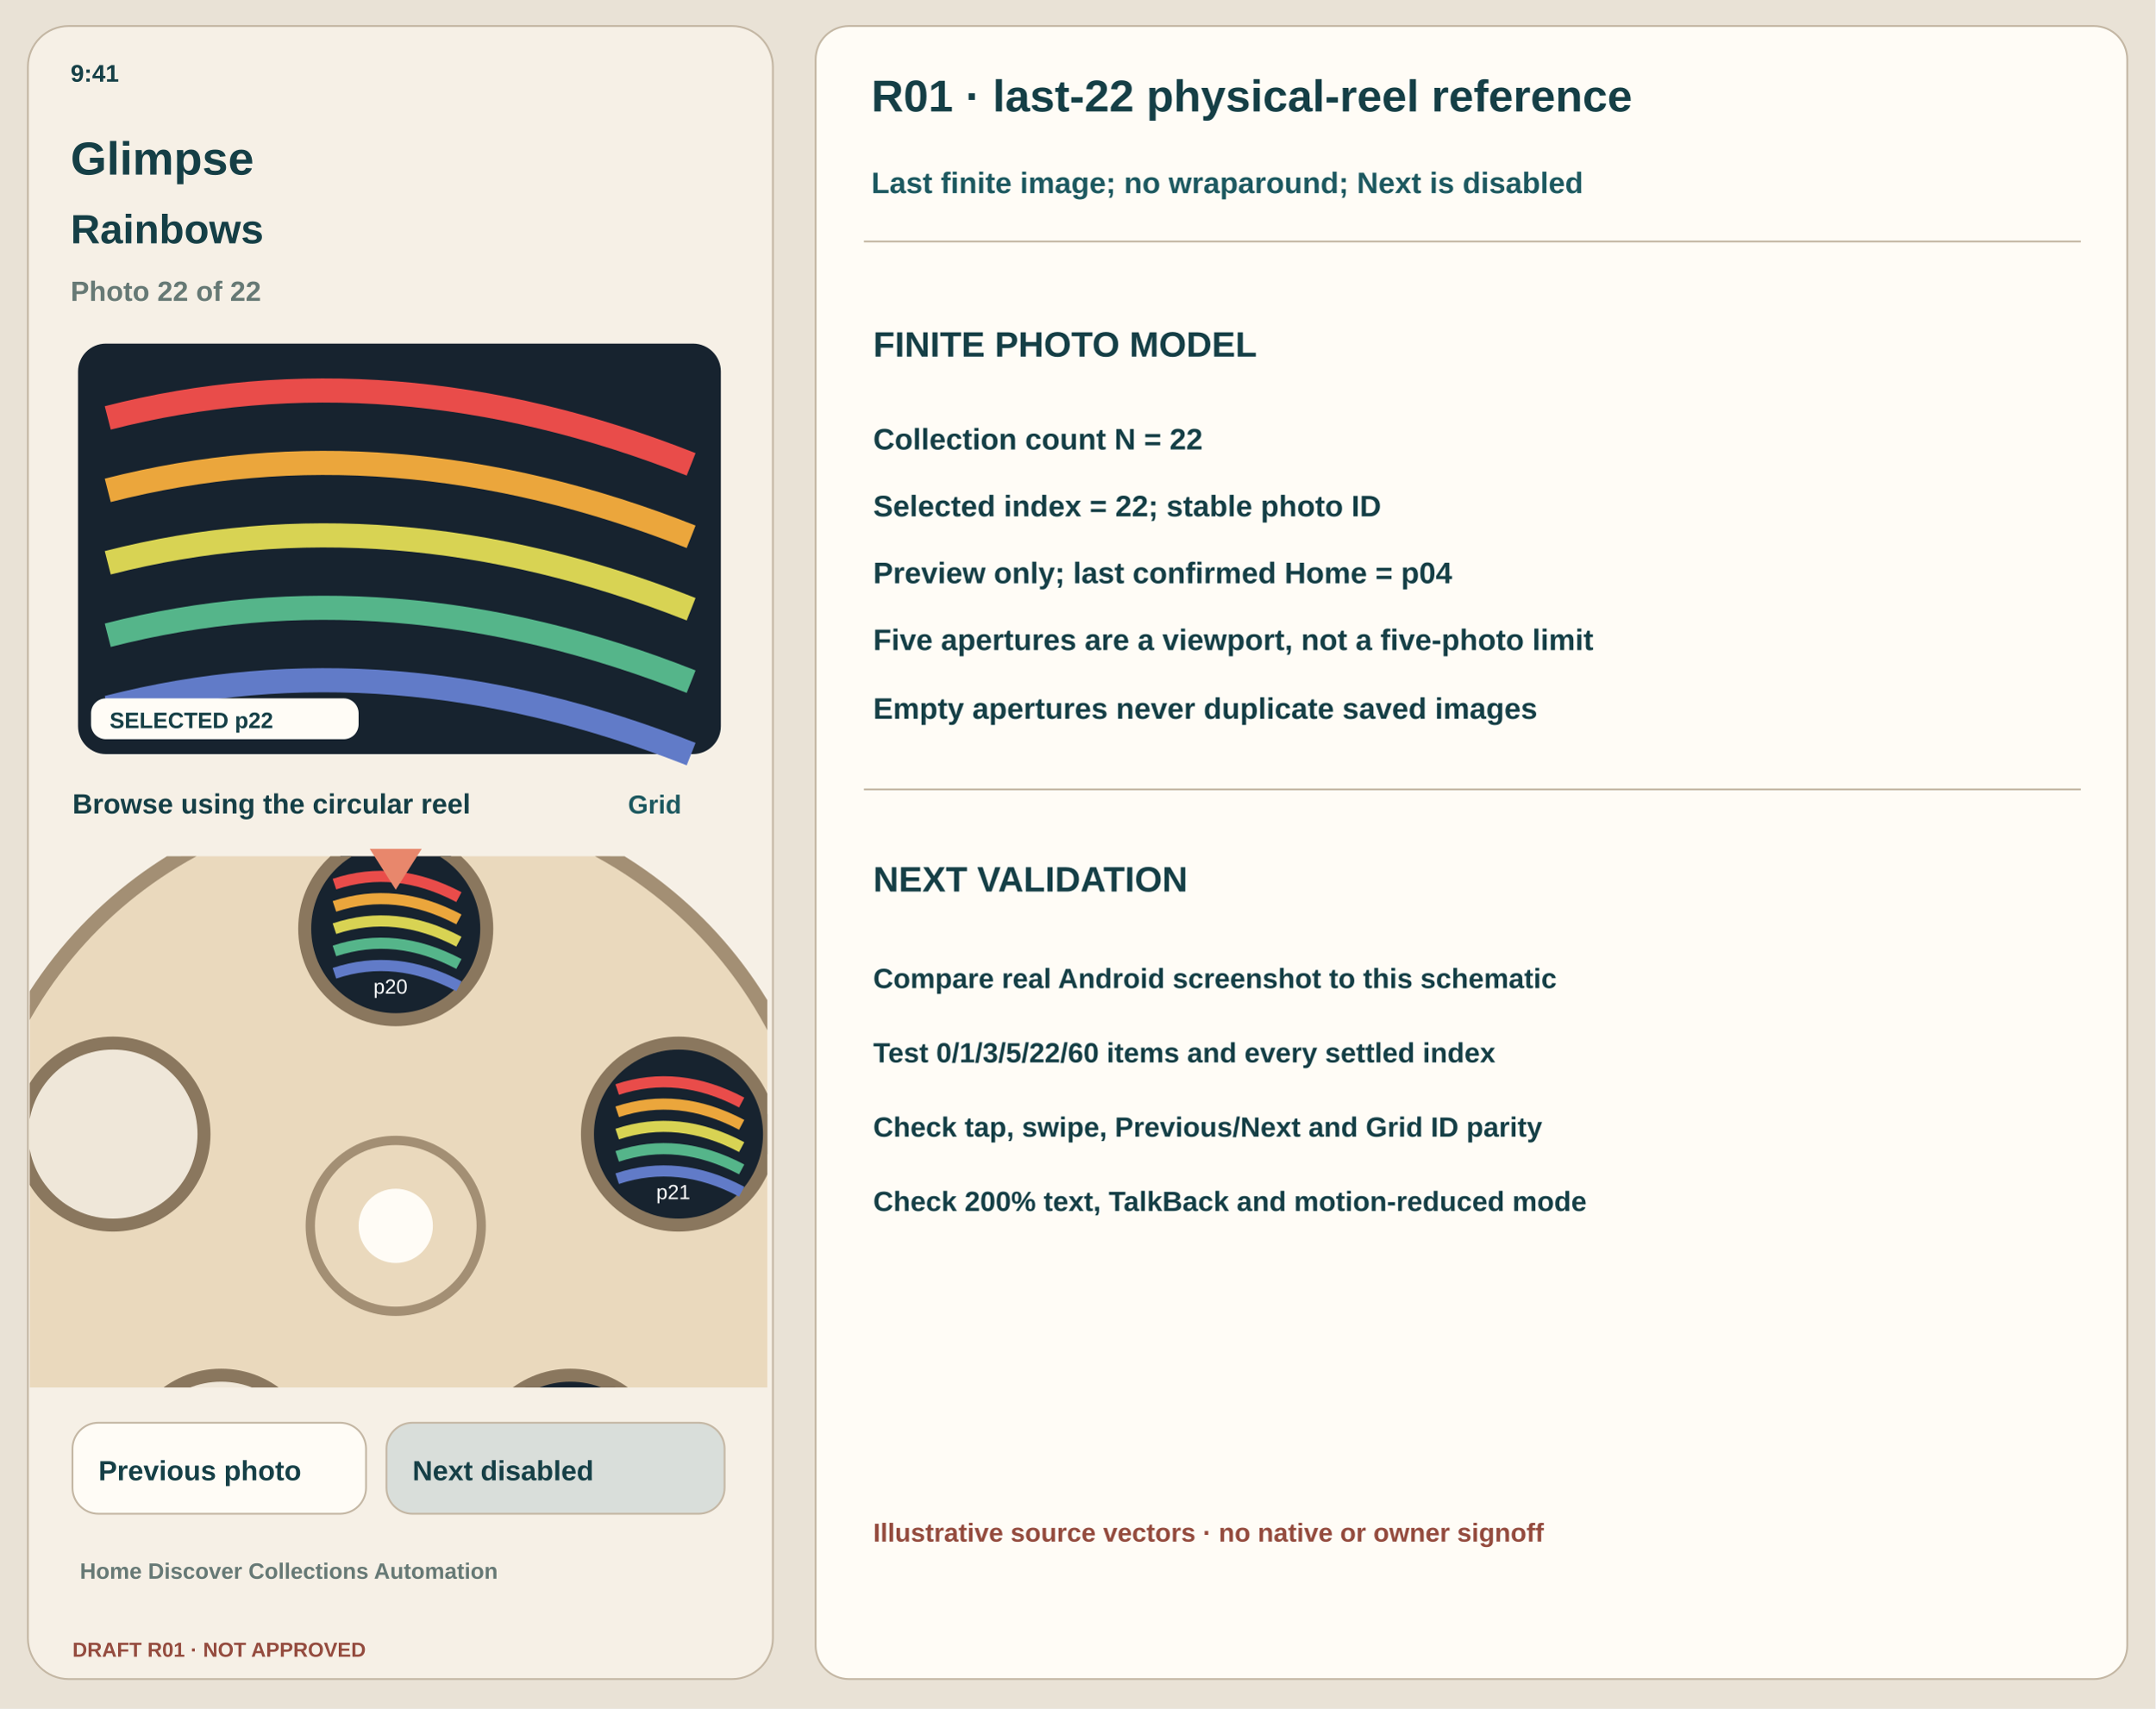
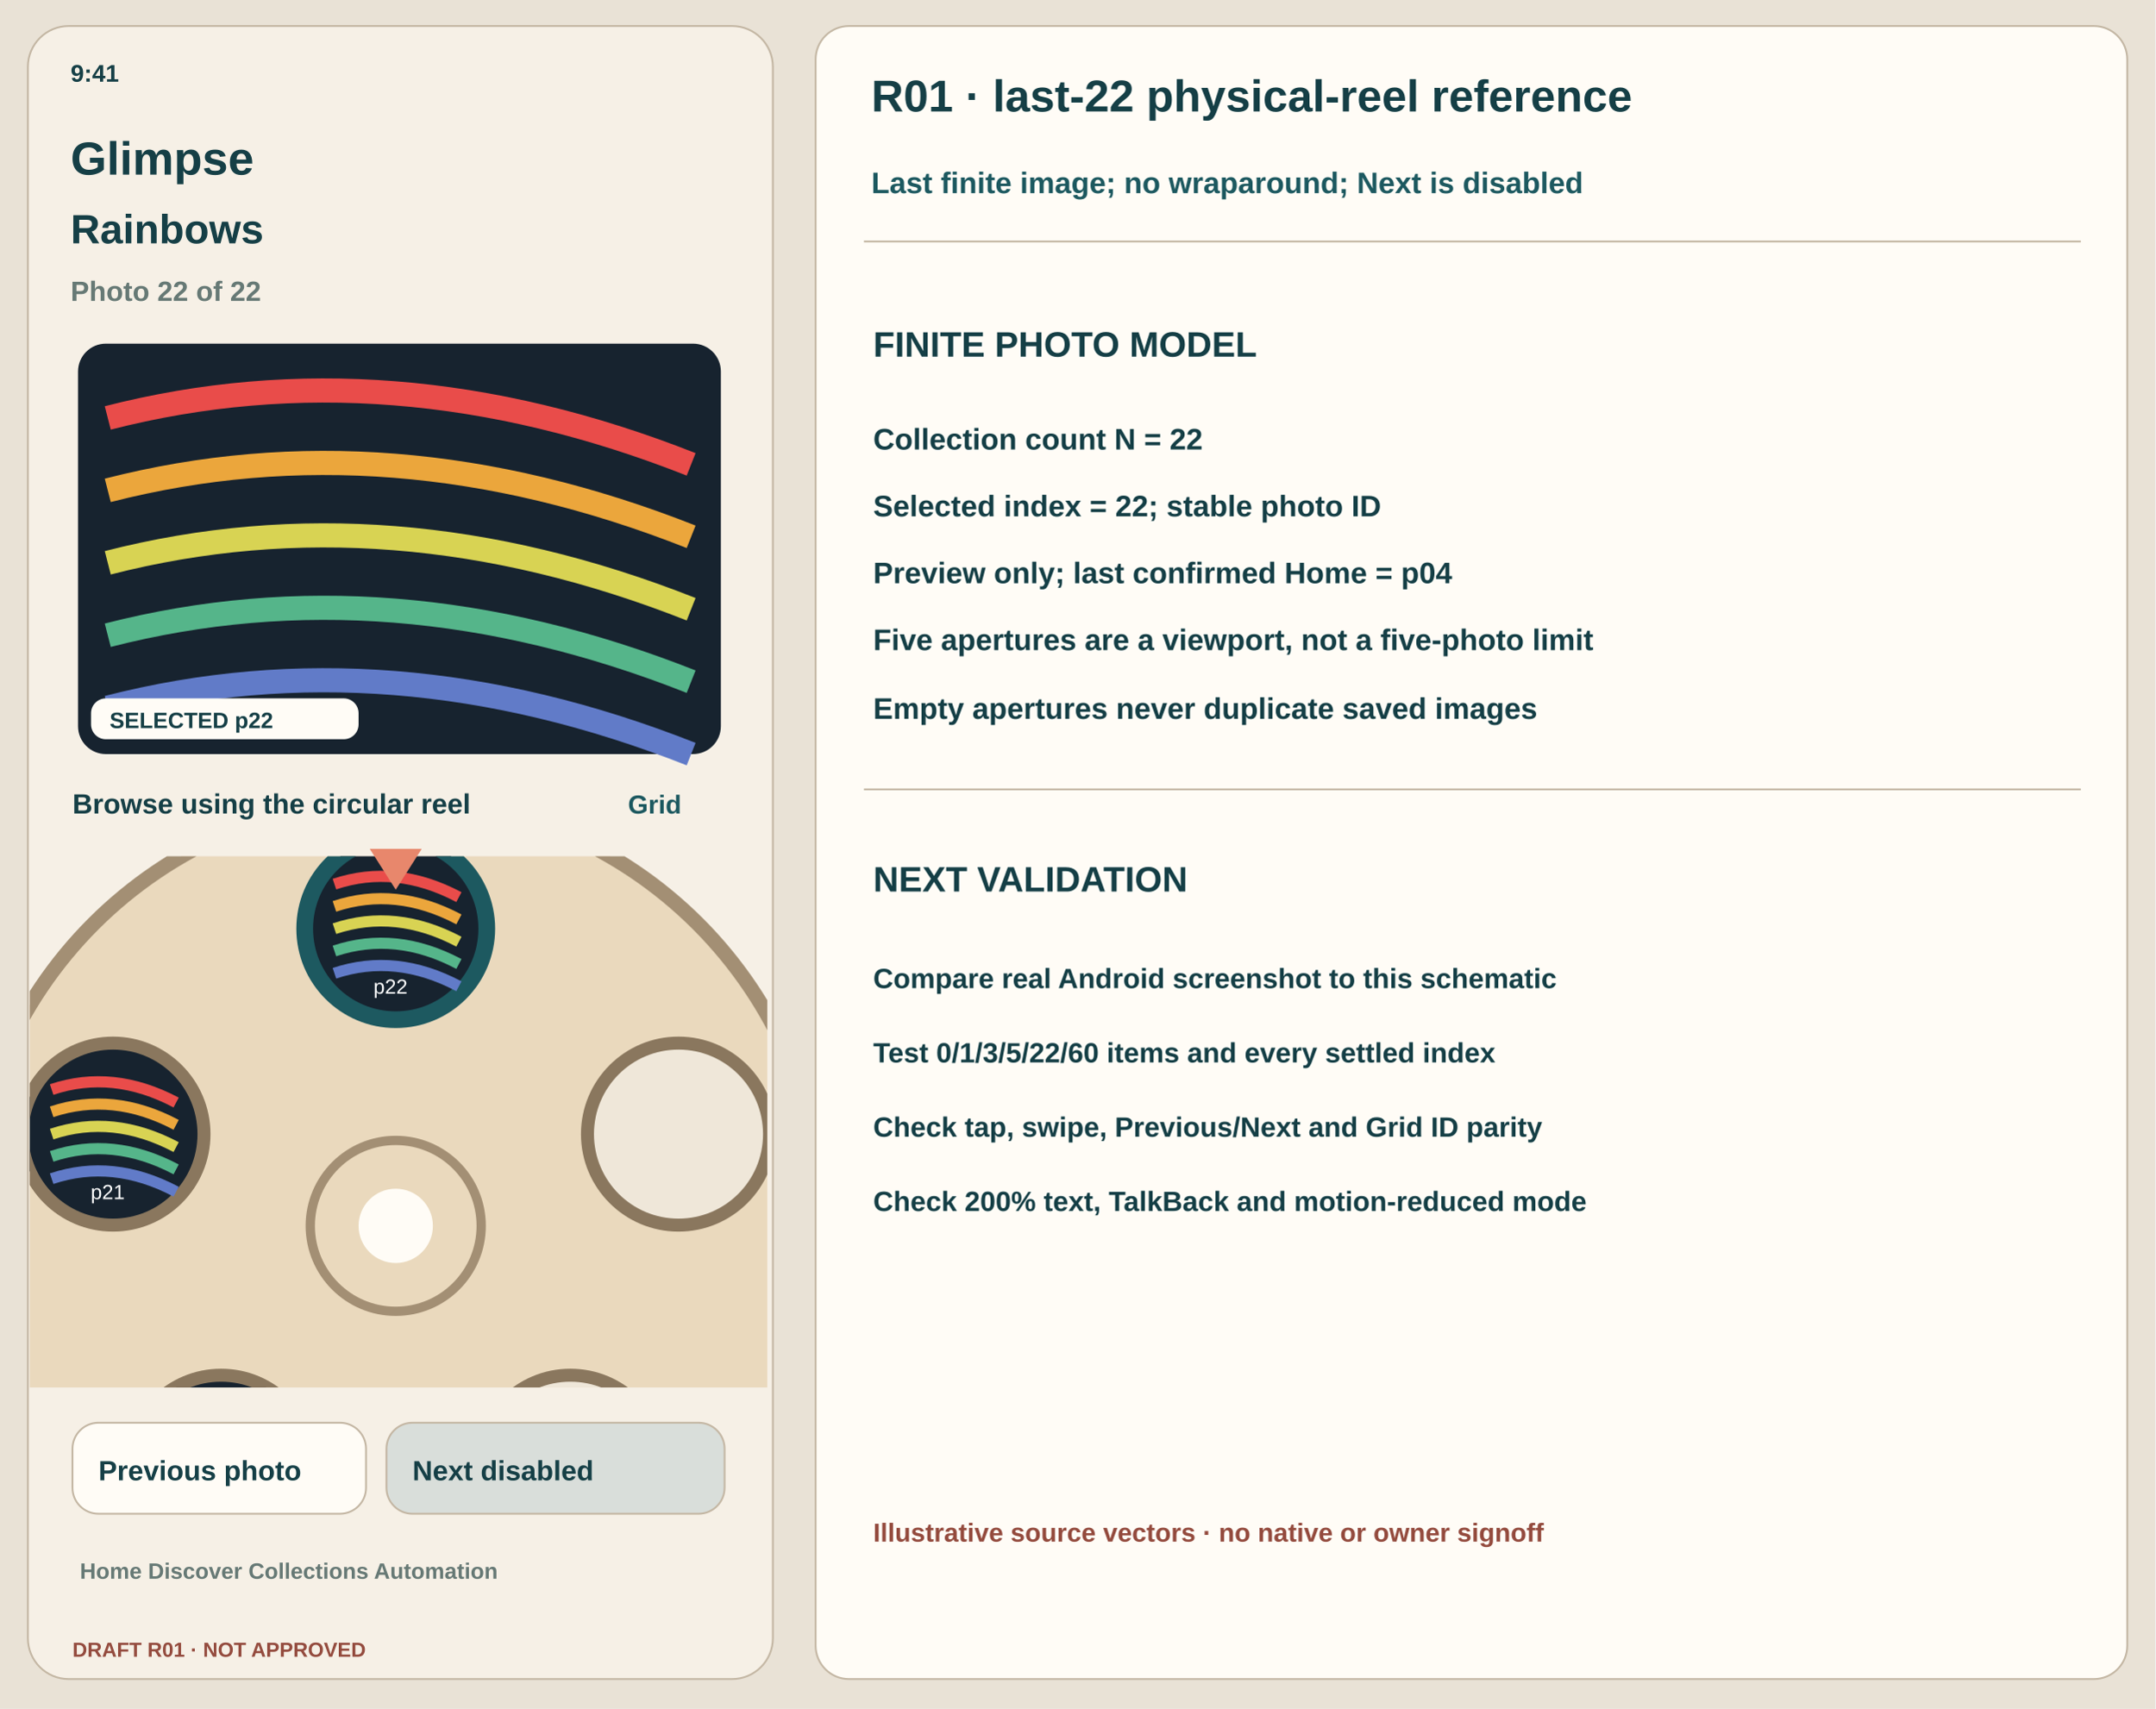
<svg xmlns="http://www.w3.org/2000/svg" width="1160" height="920" viewBox="0 0 1160 920" role="img" aria-label="R01 idle finite paper reel candidate">
  <rect width="1160" height="920" fill="#E9E2D6" />
  <rect x="15" y="14" width="401" height="890" rx="22" fill="#F6F0E6" stroke="#C4B7A4" />
  <text x="38" y="44" font-size="13" font-family="Arial,Helvetica,sans-serif" font-weight="600" fill="#153F46">9:41</text>
  <text x="38" y="94" font-size="25" font-family="Arial,Helvetica,sans-serif" font-weight="600" fill="#153F46">Glimpse</text>
  <text x="38" y="131" font-size="22" font-family="Arial,Helvetica,sans-serif" font-weight="600" fill="#153F46">Rainbows</text>
  <text x="38" y="162" font-size="15" font-family="Arial,Helvetica,sans-serif" font-weight="600" fill="#667975">Photo 22 of 22</text>
  <rect x="42" y="185" width="346" height="221" rx="15" fill="#17232F" />
  <path d="M58 225 Q210 186 372 250" fill="none" stroke="#E94C4A" stroke-width="13" />
  <path d="M58 264 Q210 225 372 289" fill="none" stroke="#EBA63C" stroke-width="13" />
  <path d="M58 303 Q210 264 372 328" fill="none" stroke="#D8D353" stroke-width="13" />
  <path d="M58 342 Q210 303 372 367" fill="none" stroke="#55B58A" stroke-width="13" />
  <path d="M58 381 Q210 342 372 406" fill="none" stroke="#617BC8" stroke-width="13" />
  <rect x="49" y="376" width="144" height="22" rx="8" fill="#FFFCF6" />
  <text x="59" y="392" font-size="12" font-family="Arial,Helvetica,sans-serif" font-weight="600" fill="#153F46">SELECTED p22</text>
  <text x="39" y="438" font-size="15" font-family="Arial,Helvetica,sans-serif" font-weight="700" fill="#153F46">Browse using the circular reel</text>
  <text x="338" y="438" font-size="14" font-family="Arial,Helvetica,sans-serif" font-weight="700" fill="#1D5960">Grid</text>
  <clipPath id="reel-crop">
    <rect x="16" y="461" width="397" height="286" />
  </clipPath>
  <g clip-path="url(#reel-crop)">
    <circle cx="213" cy="660" r="230" fill="#EAD9BD" stroke="#A38F74" stroke-width="8" />
    <g>
-       <circle cx="213.0" cy="500.0" r="49" fill="#17232F" stroke="#8A775E" stroke-width="7" />
+       <circle cx="213.0" cy="500.0" r="49" fill="#17232F" stroke="#1D5960" stroke-width="9" />
      <path d="M180.0 476.0 Q213.0 465.0 247.0 483.0" fill="none" stroke="#E94C4A" stroke-width="6" />
      <path d="M180.0 488.0 Q213.0 477.0 247.0 495.0" fill="none" stroke="#EBA63C" stroke-width="6" />
      <path d="M180.0 500.0 Q213.0 489.0 247.0 507.0" fill="none" stroke="#D8D353" stroke-width="6" />
      <path d="M180.0 512.0 Q213.0 501.0 247.0 519.0" fill="none" stroke="#55B58A" stroke-width="6" />
      <path d="M180.0 524.0 Q213.0 513.0 247.0 531.0" fill="none" stroke="#617BC8" stroke-width="6" />
-       <text x="201.0" y="535.0" font-size="11" font-family="Arial,sans-serif" fill="#FFF">p20</text>
-       <circle cx="365.2" cy="610.6" r="49" fill="#17232F" stroke="#8A775E" stroke-width="7" />
-       <path d="M332.2 586.6 Q365.2 575.6 399.2 593.6" fill="none" stroke="#E94C4A" stroke-width="6" />
-       <path d="M332.2 598.6 Q365.2 587.6 399.2 605.6" fill="none" stroke="#EBA63C" stroke-width="6" />
-       <path d="M332.2 610.6 Q365.2 599.6 399.2 617.6" fill="none" stroke="#D8D353" stroke-width="6" />
-       <path d="M332.2 622.6 Q365.2 611.6 399.2 629.6" fill="none" stroke="#55B58A" stroke-width="6" />
-       <path d="M332.2 634.6 Q365.2 623.6 399.2 641.6" fill="none" stroke="#617BC8" stroke-width="6" />
-       <text x="353.2" y="645.6" font-size="11" font-family="Arial,sans-serif" fill="#FFF">p21</text>
-       <circle cx="307.0" cy="789.4" r="49" fill="#17232F" stroke="#8A775E" stroke-width="7" />
-       <path d="M274.0 765.4 Q307.0 754.4 341.0 772.4" fill="none" stroke="#E94C4A" stroke-width="6" />
-       <path d="M274.0 777.4 Q307.0 766.4 341.0 784.4" fill="none" stroke="#EBA63C" stroke-width="6" />
-       <path d="M274.0 789.4 Q307.0 778.4 341.0 796.4" fill="none" stroke="#D8D353" stroke-width="6" />
-       <path d="M274.0 801.4 Q307.0 790.4 341.0 808.4" fill="none" stroke="#55B58A" stroke-width="6" />
-       <path d="M274.0 813.4 Q307.0 802.4 341.0 820.4" fill="none" stroke="#617BC8" stroke-width="6" />
-       <text x="295.0" y="824.4" font-size="11" font-family="Arial,sans-serif" fill="#FFF">p22</text>
-       <circle cx="119.0" cy="789.4" r="49" fill="#EFE7D9" stroke="#8A775E" stroke-width="7" />
-       <circle cx="60.8" cy="610.6" r="49" fill="#EFE7D9" stroke="#8A775E" stroke-width="7" />
+       <text x="201.0" y="535.0" font-size="11" font-family="Arial,sans-serif" fill="#FFF">p22</text>
+       <circle cx="365.2" cy="610.6" r="49" fill="#EFE7D9" stroke="#8A775E" stroke-width="7" />
+       <circle cx="307.0" cy="789.4" r="49" fill="#EFE7D9" stroke="#8A775E" stroke-width="7" />
+       <circle cx="119.0" cy="789.4" r="49" fill="#17232F" stroke="#8A775E" stroke-width="7" />
+       <path d="M86.0 765.4 Q119.0 754.4 153.0 772.4" fill="none" stroke="#E94C4A" stroke-width="6" />
+       <path d="M86.0 777.4 Q119.0 766.4 153.0 784.4" fill="none" stroke="#EBA63C" stroke-width="6" />
+       <path d="M86.0 789.4 Q119.0 778.4 153.0 796.4" fill="none" stroke="#D8D353" stroke-width="6" />
+       <path d="M86.0 801.4 Q119.0 790.4 153.0 808.4" fill="none" stroke="#55B58A" stroke-width="6" />
+       <path d="M86.0 813.4 Q119.0 802.4 153.0 820.4" fill="none" stroke="#617BC8" stroke-width="6" />
+       <text x="107.0" y="824.4" font-size="11" font-family="Arial,sans-serif" fill="#FFF">p20</text>
+       <circle cx="60.8" cy="610.6" r="49" fill="#17232F" stroke="#8A775E" stroke-width="7" />
+       <path d="M27.8 586.6 Q60.8 575.6 94.8 593.6" fill="none" stroke="#E94C4A" stroke-width="6" />
+       <path d="M27.8 598.6 Q60.8 587.6 94.8 605.6" fill="none" stroke="#EBA63C" stroke-width="6" />
+       <path d="M27.8 610.6 Q60.8 599.6 94.8 617.6" fill="none" stroke="#D8D353" stroke-width="6" />
+       <path d="M27.8 622.6 Q60.8 611.6 94.8 629.6" fill="none" stroke="#55B58A" stroke-width="6" />
+       <path d="M27.8 634.6 Q60.8 623.6 94.8 641.6" fill="none" stroke="#617BC8" stroke-width="6" />
+       <text x="48.8" y="645.6" font-size="11" font-family="Arial,sans-serif" fill="#FFF">p21</text>
    </g>
    <circle cx="213" cy="660" r="46" fill="#EAD9BD" stroke="#A38F74" stroke-width="5" />
    <circle cx="213" cy="660" r="20" fill="#FFFCF6" />
  </g>
  <path d="M199 457 L227 457 L213 479Z" fill="#E8876C" />
  <rect x="39" y="766" width="158" height="49" rx="14" fill="#FFFCF6" stroke="#C4B7A4" />
  <rect x="208" y="766" width="182" height="49" rx="14" fill="#D9DEDA" stroke="#C4B7A4" />
  <text x="53" y="797" font-size="15" font-family="Arial,Helvetica,sans-serif" font-weight="600" fill="#153F46">Previous photo</text>
  <text x="222" y="797" font-size="15" font-family="Arial,Helvetica,sans-serif" font-weight="600" fill="#153F46">Next disabled</text>
  <text x="43" y="850" font-size="12" font-family="Arial,Helvetica,sans-serif" font-weight="600" fill="#667975">Home     Discover     Collections     Automation</text>
  <text x="39" y="892" font-size="11" font-family="Arial,Helvetica,sans-serif" font-weight="700" fill="#944B3E">DRAFT R01 · NOT APPROVED</text>
  <rect x="439" y="14" width="706" height="890" rx="18" fill="#FFFCF6" stroke="#C4B7A4" />
  <text x="469" y="60" font-size="24" font-family="Arial,Helvetica,sans-serif" font-weight="600" fill="#153F46">R01 · last-22 physical-reel reference</text>
  <text x="469" y="104" font-size="16" font-family="Arial,Helvetica,sans-serif" font-weight="700" fill="#1D5960">Last finite image; no wraparound; Next is disabled</text>
  <path d="M465 130 H1120" stroke="#C4B7A4" />
  <text x="470" y="192" font-size="19" font-family="Arial,Helvetica,sans-serif" font-weight="600" fill="#153F46">FINITE PHOTO MODEL</text>
  <text x="470" y="242" font-size="16" font-family="Arial,Helvetica,sans-serif" font-weight="600" fill="#153F46">Collection count N = 22</text>
  <text x="470" y="278" font-size="16" font-family="Arial,Helvetica,sans-serif" font-weight="600" fill="#153F46">Selected index = 22; stable photo ID</text>
  <text x="470" y="314" font-size="16" font-family="Arial,Helvetica,sans-serif" font-weight="600" fill="#153F46">Preview only; last confirmed Home = p04</text>
  <text x="470" y="350" font-size="16" font-family="Arial,Helvetica,sans-serif" font-weight="600" fill="#153F46">Five apertures are a viewport, not a five-photo limit</text>
  <text x="470" y="387" font-size="16" font-family="Arial,Helvetica,sans-serif" font-weight="600" fill="#153F46">Empty apertures never duplicate saved images</text>
  <path d="M465 425 H1120" stroke="#C4B7A4" />
  <text x="470" y="480" font-size="19" font-family="Arial,Helvetica,sans-serif" font-weight="600" fill="#153F46">NEXT VALIDATION</text>
  <text x="470" y="532" font-size="15" font-family="Arial,Helvetica,sans-serif" font-weight="600" fill="#153F46">Compare real Android screenshot to this schematic</text>
  <text x="470" y="572" font-size="15" font-family="Arial,Helvetica,sans-serif" font-weight="600" fill="#153F46">Test 0/1/3/5/22/60 items and every settled index</text>
  <text x="470" y="612" font-size="15" font-family="Arial,Helvetica,sans-serif" font-weight="600" fill="#153F46">Check tap, swipe, Previous/Next and Grid ID parity</text>
  <text x="470" y="652" font-size="15" font-family="Arial,Helvetica,sans-serif" font-weight="600" fill="#153F46">Check 200% text, TalkBack and motion-reduced mode</text>
  <text x="470" y="830" font-size="14" font-family="Arial,Helvetica,sans-serif" font-weight="700" fill="#944B3E">Illustrative source vectors · no native or owner signoff</text>
</svg>
